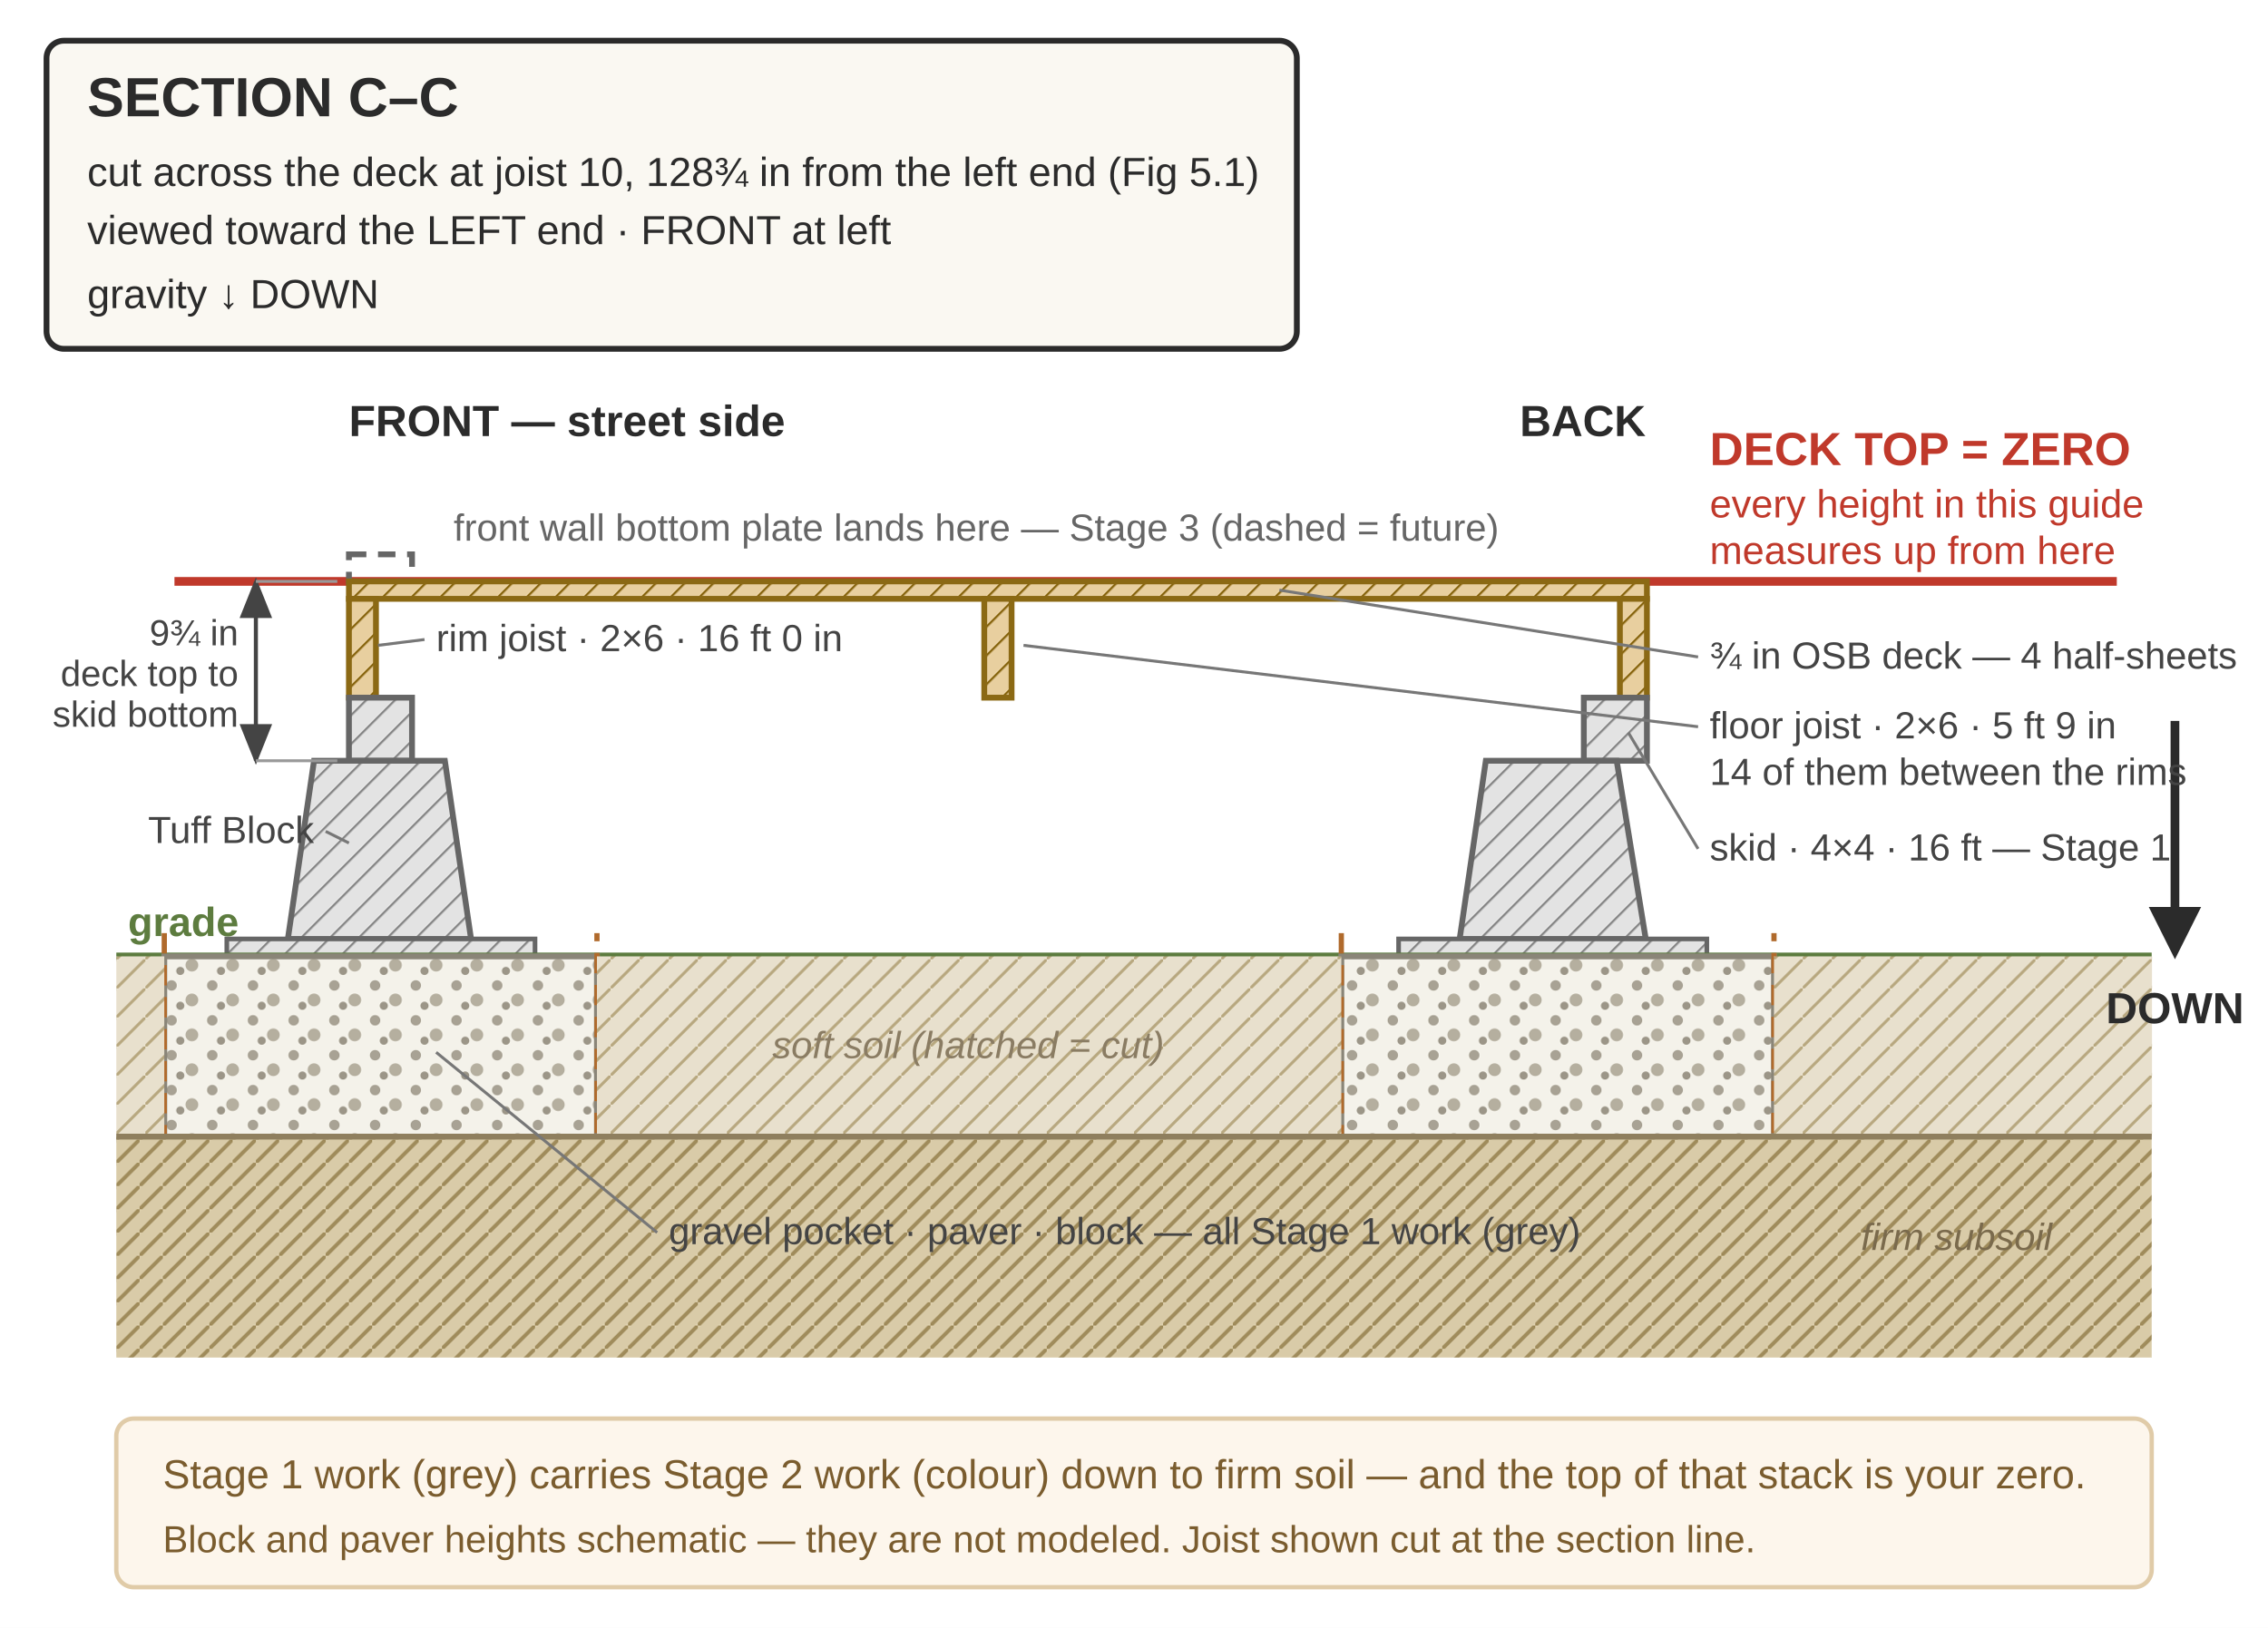
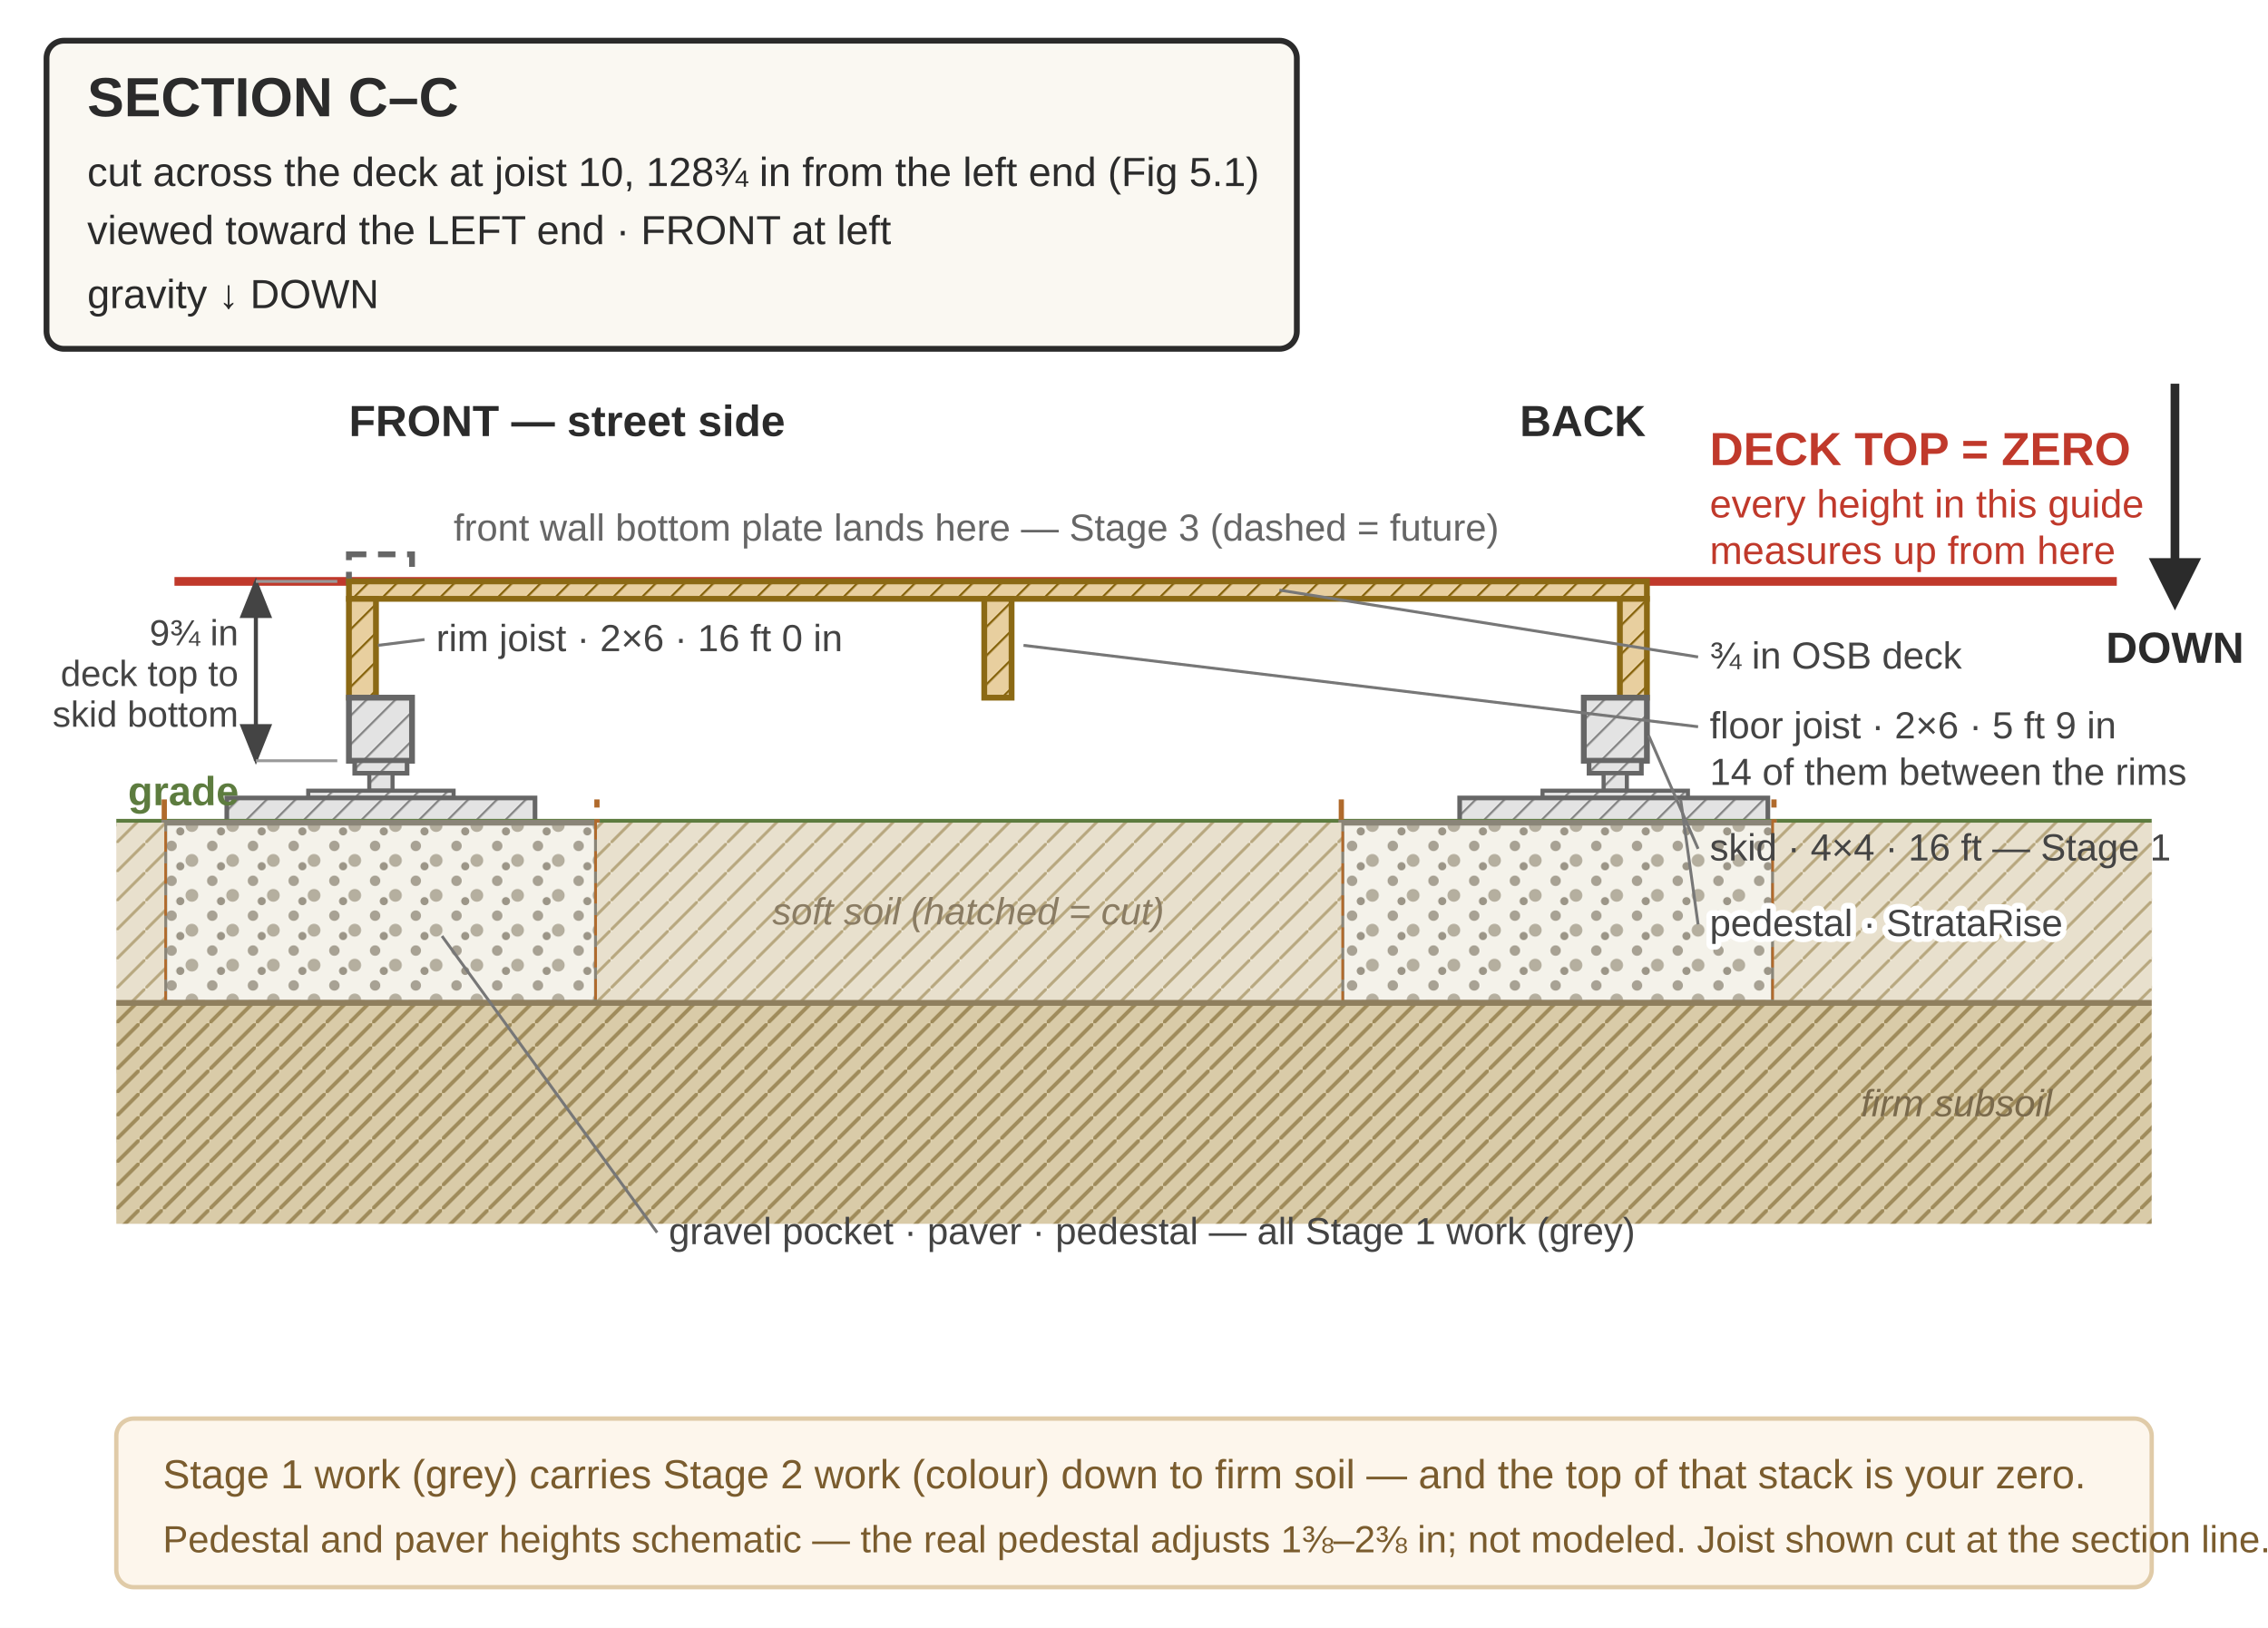
<svg xmlns="http://www.w3.org/2000/svg" viewBox="0 0 780 560" font-family="Arial, Helvetica, sans-serif">
  <rect width="780" height="560" fill="#ffffff" />
  <defs>
    <marker id="dim05b" markerWidth="10" markerHeight="8" refX="9" refY="4" orient="auto">
      <path d="M0,0 L10,4 L0,8 Z" fill="#444" />
    </marker>
    <marker id="dim05bs" markerWidth="10" markerHeight="8" refX="1" refY="4" orient="auto">
      <path d="M10,0 L0,4 L10,8 Z" fill="#444" />
    </marker>
    <pattern id="soil05b" width="10" height="10" patternUnits="userSpaceOnUse">
      <rect width="10" height="10" fill="#e8e0cd" />
      <path d="M0,10 L10,0" stroke="#b8a880" stroke-width="1" />
    </pattern>
    <pattern id="firm05b" width="8" height="8" patternUnits="userSpaceOnUse">
      <rect width="8" height="8" fill="#d9cba8" />
      <path d="M0,8 L8,0" stroke="#a08c5c" stroke-width="1.3" />
    </pattern>
    <pattern id="greyh05b" width="7" height="7" patternUnits="userSpaceOnUse" patternTransform="rotate(45)">
      <rect width="7" height="7" fill="#e3e3e3" />
      <line x1="0" y1="0" x2="0" y2="7" stroke="#8a8a8a" stroke-width="1.5" />
    </pattern>
    <pattern id="woodh05b" width="7" height="7" patternUnits="userSpaceOnUse" patternTransform="rotate(45)">
      <rect width="7" height="7" fill="#e8cf9f" />
      <line x1="0" y1="0" x2="0" y2="7" stroke="#8B6914" stroke-width="1.5" />
    </pattern>
    <pattern id="gravel05b" width="14" height="12" patternUnits="userSpaceOnUse">
      <rect width="14" height="12" fill="#f4f2ea" />
      <circle cx="3" cy="3" r="1.8" fill="#a8a294" />
      <circle cx="10" cy="8" r="2.2" fill="#b5af9f" />
      <circle cx="6" cy="10" r="1.4" fill="#9c9688" />
    </pattern>
  </defs>
  <g>
    <rect x="16" y="14" width="430" height="106" fill="#faf8f2" stroke="#2b2b2b" stroke-width="2" rx="6" />
    <text x="30" y="40" font-size="19" font-weight="bold" fill="#2b2b2b">SECTION C–C</text>
    <text x="30" y="64" font-size="14" fill="#2b2b2b">cut across the deck at joist 10, 128¾ in from the left end (Fig 5.1)</text>
    <text x="30" y="84" font-size="14" fill="#2b2b2b">viewed toward the LEFT end · FRONT at left</text>
    <text x="30" y="106" font-size="14" fill="#2b2b2b">gravity ↓ DOWN</text>
  </g>
  <text x="120" y="150" font-size="15" font-weight="bold" fill="#2b2b2b">FRONT — street side</text>
  <text x="566" y="150" text-anchor="end" font-size="15" font-weight="bold" fill="#2b2b2b">BACK</text>
  <line x1="60" y1="200" x2="728" y2="200" stroke="#c0392b" stroke-width="3" />
  <g>
    <text x="588" y="160" font-size="16" font-weight="bold" fill="#c0392b">DECK TOP = ZERO</text>
    <text x="588" y="178" font-size="13.5" fill="#c0392b">every height in this guide</text>
    <text x="588" y="194" font-size="13.5" fill="#c0392b">measures up from here</text>
  </g>
  <rect x="120" y="190.7" width="21.7" height="9.3" fill="none" stroke="#666" stroke-width="2" stroke-dasharray="6,4" />
  <text x="156" y="186" font-size="13" fill="#666">front wall bottom plate lands here — Stage 3 (dashed = future)</text>
  <rect x="120" y="200" width="446.4" height="6" fill="url(#woodh05b)" stroke="#8B6914" stroke-width="2" />
  <rect x="120" y="206" width="9.3" height="34" fill="url(#woodh05b)" stroke="#8B6914" stroke-width="2" />
  <rect x="557.1" y="206" width="9.3" height="34" fill="url(#woodh05b)" stroke="#8B6914" stroke-width="2" />
  <rect x="338.5" y="206" width="9.4" height="34" fill="url(#woodh05b)" stroke="#8B6914" stroke-width="2" />
  <rect x="120" y="240" width="21.7" height="21.7" fill="url(#greyh05b)" stroke="#666" stroke-width="2" />
  <rect x="544.7" y="240" width="21.7" height="21.7" fill="url(#greyh05b)" stroke="#666" stroke-width="2" />
-   <path d="M108,261.7 L99,323 L162,323 L153,261.7 Z" fill="url(#greyh05b)" stroke="#666" stroke-width="2" />
-   <path d="M511,261.7 L502,323 L566,323 L556,261.7 Z" fill="url(#greyh05b)" stroke="#666" stroke-width="2" />
-   <rect x="78" y="323" width="106" height="6" fill="url(#greyh05b)" stroke="#666" stroke-width="1.6" />
-   <rect x="481" y="323" width="106" height="6" fill="url(#greyh05b)" stroke="#666" stroke-width="1.6" />
-   <line x1="40" y1="329" x2="740" y2="329" stroke="#5d7c3f" stroke-width="2.6" />
-   <text x="44" y="322" font-size="14" font-weight="bold" fill="#5d7c3f">grade</text>
-   <rect x="56.5" y="329" width="148.8" height="62" fill="url(#gravel05b)" stroke="#8a8578" stroke-width="2" />
-   <rect x="461.3" y="329" width="148.8" height="62" fill="url(#gravel05b)" stroke="#8a8578" stroke-width="2" />
-   <path d="M56.5,321 L56.5,391 L205.3,391 L205.3,321" fill="none" stroke="#b06a2c" stroke-width="1.8" stroke-dasharray="7,4" />
-   <path d="M461.3,321 L461.3,391 L610.1,391 L610.1,321" fill="none" stroke="#b06a2c" stroke-width="1.8" stroke-dasharray="7,4" />
-   <rect x="40" y="329" width="16.5" height="62" fill="url(#soil05b)" />
-   <rect x="205.3" y="329" width="256" height="62" fill="url(#soil05b)" />
-   <rect x="610.1" y="329" width="130" height="62" fill="url(#soil05b)" />
-   <rect x="40" y="391" width="700" height="76" fill="url(#firm05b)" />
-   <line x1="40" y1="391" x2="740" y2="391" stroke="#8f7f5e" stroke-width="2" />
-   <text x="333" y="364" text-anchor="middle" font-size="13" font-style="italic" fill="#8a7c63">soft soil (hatched = cut)</text>
-   <text x="640" y="430" font-size="13" font-style="italic" fill="#7a6a4c">firm subsoil</text>
+   <rect x="122" y="261.7" width="18" height="4.3" fill="url(#greyh05b)" stroke="#666" stroke-width="1.6" />
+   <rect x="127" y="266" width="8" height="6" fill="url(#greyh05b)" stroke="#666" stroke-width="1.4" />
+   <rect x="106" y="272" width="50" height="2.5" fill="url(#greyh05b)" stroke="#666" stroke-width="1.4" />
+   <rect x="546.5" y="261.7" width="18" height="4.3" fill="url(#greyh05b)" stroke="#666" stroke-width="1.6" />
+   <rect x="551.5" y="266" width="8" height="6" fill="url(#greyh05b)" stroke="#666" stroke-width="1.4" />
+   <rect x="530.5" y="272" width="50" height="2.5" fill="url(#greyh05b)" stroke="#666" stroke-width="1.4" />
+   <rect x="78" y="274.5" width="106" height="8.5" fill="url(#greyh05b)" stroke="#666" stroke-width="1.6" />
+   <rect x="502" y="274.5" width="106" height="8.5" fill="url(#greyh05b)" stroke="#666" stroke-width="1.6" />
+   <line x1="40" y1="283" x2="740" y2="283" stroke="#5d7c3f" stroke-width="2.6" />
+   <text x="44" y="277" font-size="14" font-weight="bold" fill="#5d7c3f">grade</text>
+   <rect x="56.5" y="283" width="148.8" height="62" fill="url(#gravel05b)" stroke="#8a8578" stroke-width="2" />
+   <rect x="461.3" y="283" width="148.8" height="62" fill="url(#gravel05b)" stroke="#8a8578" stroke-width="2" />
+   <path d="M56.5,275 L56.5,345 L205.3,345 L205.3,275" fill="none" stroke="#b06a2c" stroke-width="1.8" stroke-dasharray="7,4" />
+   <path d="M461.3,275 L461.3,345 L610.1,345 L610.1,275" fill="none" stroke="#b06a2c" stroke-width="1.8" stroke-dasharray="7,4" />
+   <rect x="40" y="283" width="16.5" height="62" fill="url(#soil05b)" />
+   <rect x="205.3" y="283" width="256" height="62" fill="url(#soil05b)" />
+   <rect x="610.1" y="283" width="130" height="62" fill="url(#soil05b)" />
+   <rect x="40" y="345" width="700" height="76" fill="url(#firm05b)" />
+   <line x1="40" y1="345" x2="740" y2="345" stroke="#8f7f5e" stroke-width="2" />
+   <text x="333" y="318" text-anchor="middle" font-size="13" font-style="italic" fill="#8a7c63">soft soil (hatched = cut)</text>
+   <text x="640" y="384" font-size="13" font-style="italic" fill="#7a6a4c">firm subsoil</text>
  <line x1="88" y1="200" x2="88" y2="261.7" stroke="#444" stroke-width="1.4" marker-start="url(#dim05bs)" marker-end="url(#dim05b)" />
  <line x1="88" y1="200" x2="116" y2="200" stroke="#999" stroke-width="1" />
  <line x1="88" y1="261.7" x2="116" y2="261.7" stroke="#999" stroke-width="1" />
  <g font-size="12.5" fill="#444" text-anchor="end">
    <text x="82" y="222">9¾ in</text>
    <text x="82" y="236">deck top to</text>
    <text x="82" y="250">skid bottom</text>
  </g>
-   <line x1="748" y1="248" x2="748" y2="316" stroke="#2b2b2b" stroke-width="3" />
-   <path d="M748,330 L739,312 L757,312 Z" fill="#2b2b2b" />
-   <text x="748" y="352" text-anchor="middle" font-size="15" font-weight="bold" fill="#2b2b2b">DOWN</text>
+   <line x1="748" y1="132" x2="748" y2="196" stroke="#2b2b2b" stroke-width="3" />
+   <path d="M748,210 L739,192 L757,192 Z" fill="#2b2b2b" />
+   <text x="748" y="228" text-anchor="middle" font-size="15" font-weight="bold" fill="#2b2b2b">DOWN</text>
  <g font-size="13" fill="#444">
-     <text x="588" y="230">¾ in OSB deck — 4 half-sheets</text>
+     <text x="588" y="230">¾ in OSB deck</text>
    <path d="M584,226 L440,203" stroke="#777" stroke-width="1" fill="none" />
    <text x="588" y="254">floor joist · 2×6 · 5 ft 9 in</text>
    <text x="588" y="270">14 of them between the rims</text>
    <path d="M584,250 L352,222" stroke="#777" stroke-width="1" fill="none" />
    <text x="588" y="296">skid · 4×4 · 16 ft — Stage 1</text>
-     <path d="M584,292 L560,252" stroke="#777" stroke-width="1" fill="none" />
+     <path d="M584,292 L567,253" stroke="#777" stroke-width="1" fill="none" />
+     <g>
+       <text x="588" y="322" fill="#ffffff" stroke="#ffffff" stroke-width="4" stroke-linejoin="round">pedestal · StrataRise</text>
+       <text x="588" y="322">pedestal · StrataRise</text>
+     </g>
+     <path d="M584,318 L578,275" stroke="#777" stroke-width="1" fill="none" />
  </g>
  <g font-size="13" fill="#444">
    <text x="150" y="224">rim joist · 2×6 · 16 ft 0 in</text>
    <path d="M146,220 L130,222" stroke="#777" stroke-width="1" fill="none" />
-     <text x="108" y="290" text-anchor="end">Tuff Block</text>
-     <path d="M112,286 L120,290" stroke="#777" stroke-width="1" fill="none" />
  </g>
-   <text x="230" y="428" font-size="13" fill="#444">gravel pocket · paver · block — all Stage 1 work (grey)</text>
-   <path d="M226,424 L150,362" stroke="#777" stroke-width="1" fill="none" />
+   <text x="230" y="428" font-size="13" fill="#444">gravel pocket · paver · pedestal — all Stage 1 work (grey)</text>
+   <path d="M226,424 L152,322" stroke="#777" stroke-width="1" fill="none" />
  <rect x="40" y="488" width="700" height="58" fill="#fdf6ec" stroke="#e0cba8" stroke-width="1.5" rx="6" />
  <text x="56" y="512" font-size="14" fill="#7a5c2e">Stage 1 work (grey) carries Stage 2 work (colour) down to firm soil — and the top of that stack is your zero.</text>
-   <text x="56" y="534" font-size="13" fill="#7a5c2e">Block and paver heights schematic — they are not modeled. Joist shown cut at the section line.</text>
+   <text x="56" y="534" font-size="13" fill="#7a5c2e">Pedestal and paver heights schematic — the real pedestal adjusts 1⅜–2⅜ in; not modeled. Joist shown cut at the section line.</text>
</svg>
